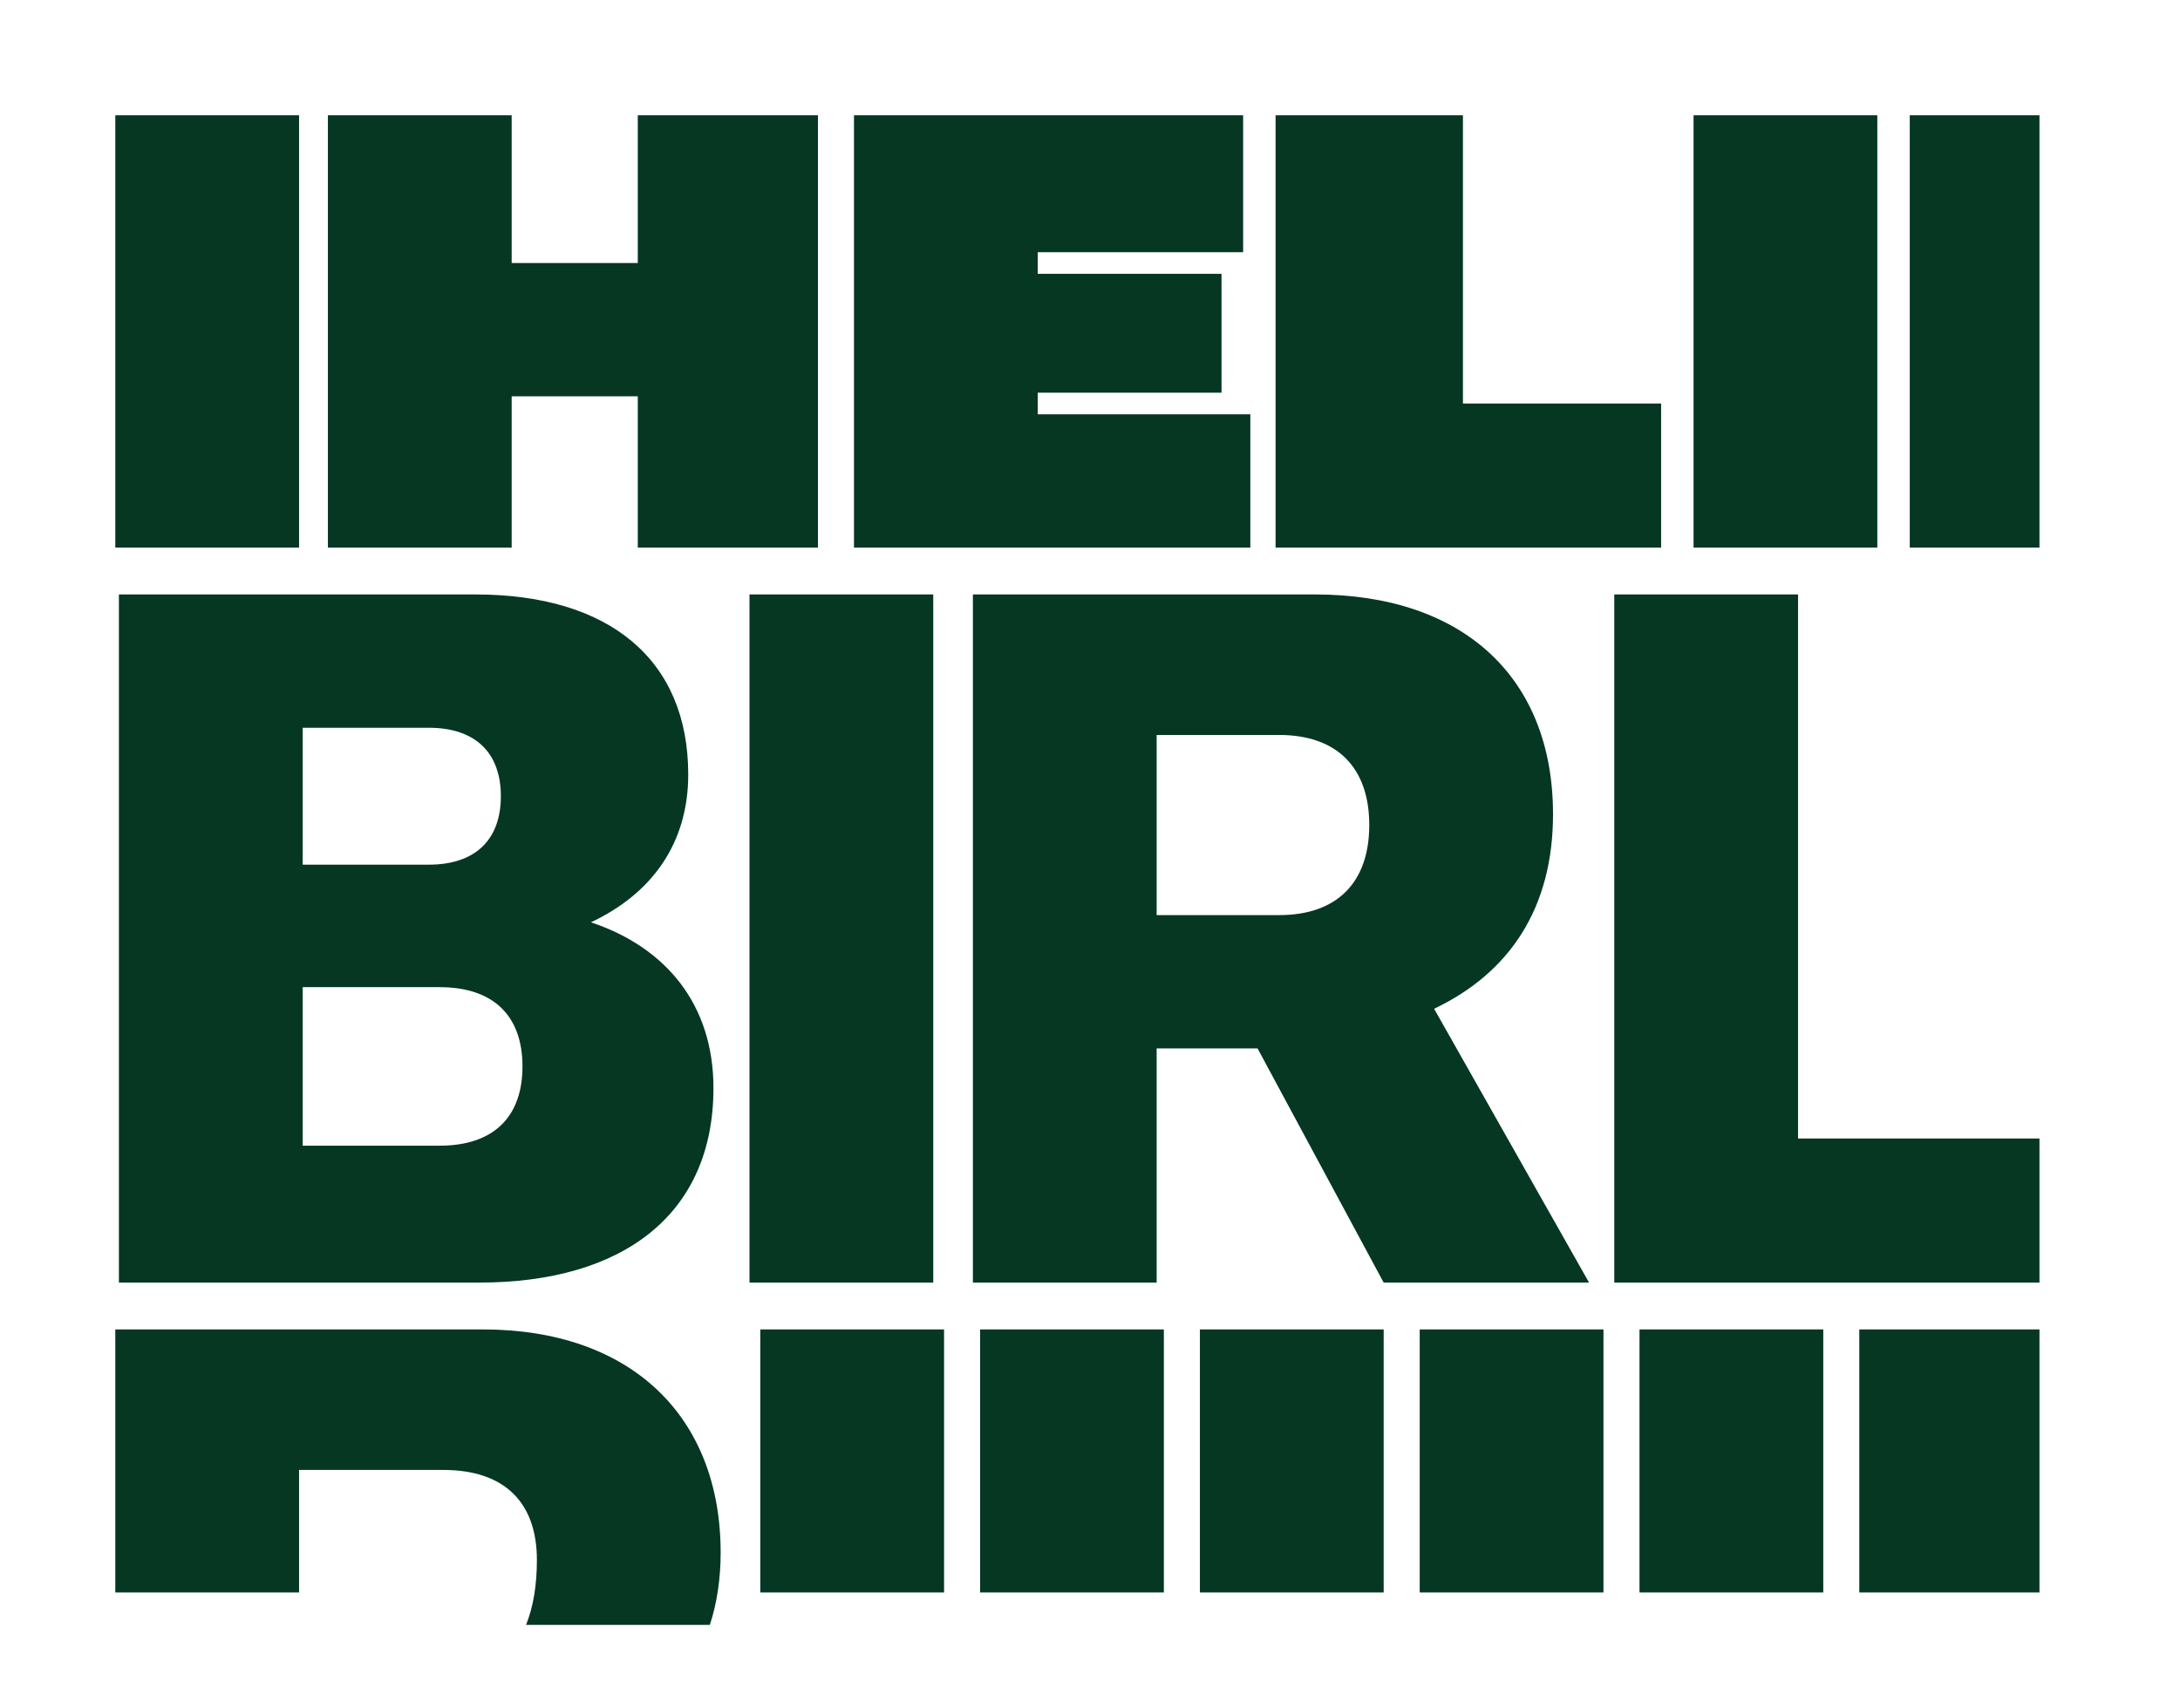
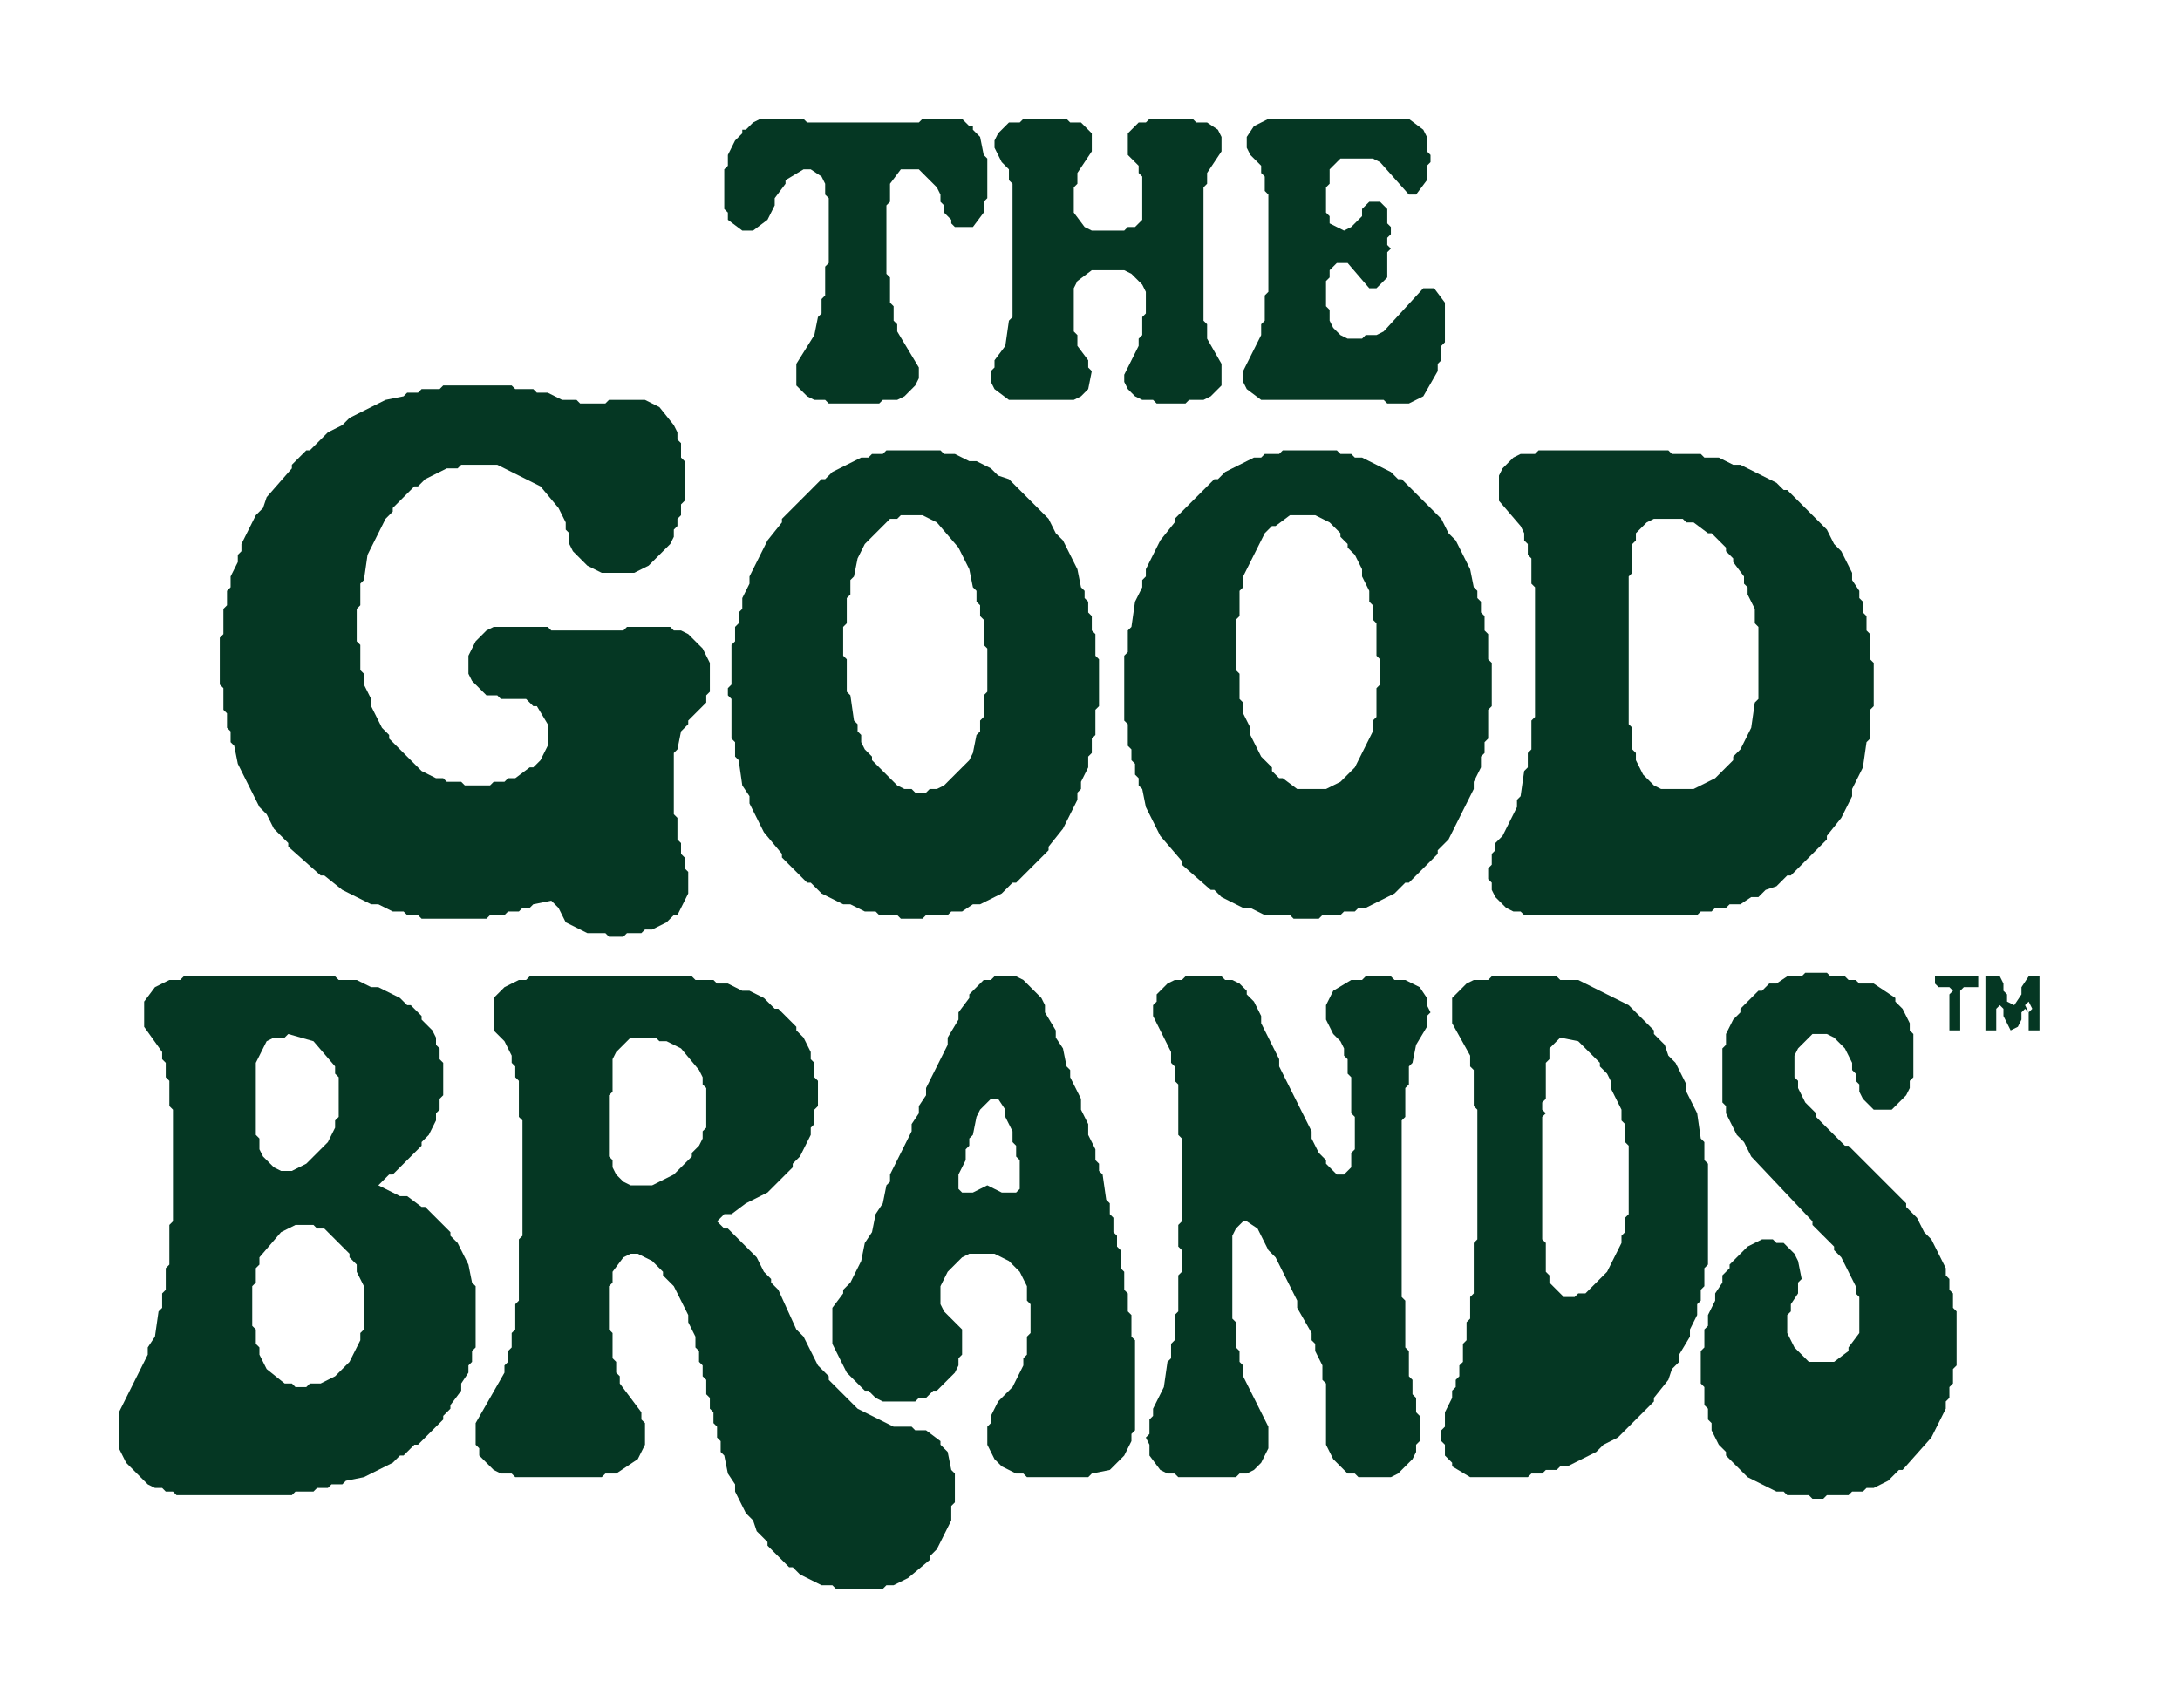
<svg xmlns="http://www.w3.org/2000/svg" viewBox="0 0 605 474" role="img" aria-labelledby="title">
-   <path fill="#053723" fill-rule="evenodd" d="M 91 32 L 142 32 L 142 73 L 177 73 L 177 32 L 227 32 L 227 152 L 177 152 L 177 110 L 142 110 L 142 152 L 91 152 Z M 32 32 L 83 32 L 83 152 L 32 152 Z M 237 32 L 345 32 L 345 70 L 288 70 L 288 76 L 339 76 L 339 109 L 288 109 L 288 115 L 347 115 L 347 152 L 237 152 Z M 354 32 L 406 32 L 406 112 L 461 112 L 461 152 L 354 152 Z M 470 32 L 521 32 L 521 152 L 470 152 Z M 530 32 L 566 32 L 566 152 L 530 152 Z M 33 165 L 132 165 C 169 165 191 183 191 215 C 191 234 181 248 164 256 C 185 263 198 279 198 302 C 198 337 173 356 133 356 L 33 356 Z M 84 202 L 84 240 L 119 240 C 132 240 139 233 139 221 C 139 209 132 202 119 202 Z M 84 274 L 84 318 L 122 318 C 137 318 145 310 145 296 C 145 282 137 274 122 274 Z M 208 165 L 259 165 L 259 356 L 208 356 Z M 270 165 L 365 165 C 406 165 431 188 431 226 C 431 252 419 270 398 280 L 441 356 L 384 356 L 349 291 L 321 291 L 321 356 L 270 356 Z M 321 204 L 321 254 L 355 254 C 371 254 380 245 380 229 C 380 213 371 204 355 204 Z M 448 165 L 499 165 L 499 316 L 566 316 L 566 356 L 448 356 Z M 32 369 L 134 369 C 175 369 200 393 200 431 C 200 438 199 445 197 451 L 146 451 C 148 446 149 440 149 433 C 149 417 140 408 123 408 L 83 408 L 83 442 L 32 442 Z M 211 369 L 262 369 L 262 442 L 211 442 Z M 272 369 L 323 369 L 323 442 L 272 442 Z M 333 369 L 384 369 L 384 442 L 333 442 Z M 394 369 L 445 369 L 445 442 L 394 442 Z M 455 369 L 506 369 L 506 442 L 455 442 Z M 516 369 L 566 369 L 566 442 L 516 442 Z" />
+   <path fill="#053723" fill-rule="evenodd" d="M551,271 L551,286 L554,286 L554,280 L555,279 L556,280 L556,282 L558,286 L560,285 L561,283 L561,281 L562,280 L563,281 L563,286 L566,286 L566,271 L563,271 L561,274 L561,276 L559,279 L557,278 L557,276 L556,275 L556,273 L555,271ZM562,279 L563,278 L564,280 L563,281ZM537,271 L537,273 L538,274 L541,274 L542,275 L541,276 L541,286 L544,286 L544,275 L545,274 L549,274 L549,271ZM414,271 L413,272 L409,272 L407,273 L403,277 L403,284 L408,293 L408,296 L409,297 L409,307 L410,308 L410,344 L409,345 L409,359 L408,360 L408,366 L407,367 L407,372 L406,373 L406,378 L405,379 L405,382 L404,383 L404,385 L403,386 L403,388 L401,392 L401,396 L400,397 L400,400 L401,401 L401,404 L403,406 L403,407 L408,410 L424,410 L425,409 L428,409 L429,408 L432,408 L433,407 L435,407 L443,403 L445,401 L449,399 L459,389 L459,388 L463,383 L464,380 L466,378 L466,376 L469,371 L469,369 L471,365 L471,362 L472,361 L472,358 L473,357 L473,352 L474,351 L474,323 L473,322 L473,317 L472,316 L471,309 L468,303 L468,301 L465,295 L463,293 L462,290 L459,287 L459,286 L452,279 L438,272 L433,272 L432,271ZM433,288 L438,289 L444,295 L444,296 L446,298 L447,300 L447,302 L450,308 L450,311 L451,312 L451,317 L452,318 L452,337 L451,338 L451,342 L450,343 L450,345 L446,353 L440,359 L438,359 L437,360 L434,360 L430,356 L430,354 L429,353 L429,345 L428,344 L428,310 L429,309 L428,308 L428,306 L429,305 L429,295 L430,294 L430,291ZM326,272 L324,273 L321,276 L321,278 L320,279 L320,282 L325,292 L325,295 L326,296 L326,300 L327,301 L327,315 L328,316 L328,339 L327,340 L327,346 L328,347 L328,353 L327,354 L327,364 L326,365 L326,372 L325,373 L325,377 L324,378 L323,385 L320,391 L320,393 L319,394 L319,398 L318,399 L319,401 L319,404 L322,408 L324,409 L326,409 L327,410 L343,410 L344,409 L346,409 L348,408 L350,406 L352,402 L352,396 L345,382 L345,379 L344,378 L344,375 L343,374 L343,367 L342,366 L342,343 L343,341 L345,339 L346,339 L349,341 L352,347 L354,349 L360,361 L360,363 L364,370 L364,372 L365,373 L365,375 L367,379 L367,383 L368,384 L368,401 L370,405 L374,409 L376,409 L377,410 L386,410 L388,409 L392,405 L393,403 L393,401 L394,400 L394,393 L393,392 L393,388 L392,387 L392,383 L391,382 L391,375 L390,374 L390,361 L389,360 L389,311 L390,310 L390,302 L391,301 L391,296 L392,295 L393,290 L396,285 L396,282 L397,281 L396,279 L396,277 L394,274 L390,272 L387,272 L386,271 L379,271 L378,272 L375,272 L370,275 L368,279 L368,283 L370,287 L372,289 L373,291 L373,293 L374,294 L374,298 L375,299 L375,309 L376,310 L376,319 L375,320 L375,324 L373,326 L371,326 L368,323 L368,322 L366,320 L364,316 L364,314 L355,296 L355,294 L350,284 L350,282 L348,278 L346,276 L346,275 L344,273 L342,272 L340,272 L339,271 L329,271 L328,272ZM276,271 L275,272 L273,272 L269,276 L269,277 L266,281 L266,283 L263,288 L263,290 L257,302 L257,304 L255,307 L255,309 L253,312 L253,314 L247,326 L247,328 L246,329 L245,334 L243,337 L242,342 L240,345 L239,350 L236,356 L234,358 L234,359 L231,363 L231,373 L235,381 L240,386 L241,386 L243,388 L245,389 L254,389 L255,388 L257,388 L259,386 L260,386 L265,381 L266,379 L266,377 L267,376 L267,369 L262,364 L261,362 L261,357 L263,353 L267,349 L269,348 L276,348 L280,350 L283,353 L285,357 L285,361 L286,362 L286,370 L285,371 L285,376 L284,377 L284,379 L281,385 L277,389 L275,393 L275,395 L274,396 L274,401 L276,405 L278,407 L282,409 L284,409 L285,410 L302,410 L303,409 L308,408 L312,404 L314,400 L314,398 L315,397 L315,372 L314,371 L314,365 L313,364 L313,359 L312,358 L312,353 L311,352 L311,347 L310,346 L310,343 L309,342 L309,338 L308,337 L308,334 L307,333 L306,326 L305,325 L305,323 L304,322 L304,319 L302,315 L302,312 L300,308 L300,305 L297,299 L297,297 L296,296 L295,291 L293,288 L293,286 L290,281 L290,279 L289,277 L284,272 L282,271ZM277,305 L279,308 L279,310 L281,314 L281,317 L282,318 L282,321 L283,322 L283,330 L282,331 L278,331 L274,329 L270,331 L267,331 L266,330 L266,326 L268,322 L268,319 L269,318 L269,316 L270,315 L271,310 L272,308 L275,305ZM140,274 L137,277 L137,286 L140,289 L142,293 L142,295 L143,296 L143,299 L144,300 L144,310 L145,311 L145,343 L144,344 L144,361 L143,362 L143,369 L142,370 L142,374 L141,375 L141,378 L140,379 L140,381 L132,395 L132,401 L133,402 L133,404 L137,408 L139,409 L142,409 L143,410 L167,410 L168,409 L171,409 L177,405 L179,401 L179,395 L178,394 L178,392 L172,384 L172,382 L171,381 L171,378 L170,377 L170,370 L169,369 L169,357 L170,356 L170,353 L173,349 L175,348 L177,348 L181,350 L184,353 L184,354 L187,357 L191,365 L191,367 L193,371 L193,374 L194,375 L194,378 L195,379 L195,382 L196,383 L196,387 L197,388 L197,391 L198,392 L198,395 L199,396 L199,399 L200,400 L200,403 L201,404 L202,409 L204,412 L204,414 L207,420 L209,422 L210,425 L213,428 L213,429 L219,435 L220,435 L222,437 L228,440 L231,440 L232,441 L245,441 L246,440 L248,440 L252,438 L258,433 L258,432 L260,430 L264,422 L264,418 L265,417 L265,409 L264,408 L263,403 L261,401 L261,400 L257,397 L254,397 L253,396 L248,396 L238,391 L230,383 L230,382 L227,379 L223,371 L221,369 L216,358 L214,356 L214,355 L212,353 L210,349 L202,341 L201,341 L199,339 L201,337 L203,337 L207,334 L213,331 L220,324 L220,323 L222,321 L225,315 L225,313 L226,312 L226,308 L227,307 L227,300 L226,299 L226,295 L225,294 L225,292 L223,288 L221,286 L221,285 L216,280 L215,280 L212,277 L208,275 L206,275 L202,273 L199,273 L198,272 L193,272 L192,271 L147,271 L146,272 L144,272ZM175,288 L182,288 L183,289 L185,289 L189,291 L194,297 L195,299 L195,301 L196,302 L196,313 L195,314 L195,316 L194,318 L192,320 L192,321 L187,326 L181,329 L175,329 L173,328 L171,326 L170,324 L170,322 L169,321 L169,304 L170,303 L170,294 L171,292ZM47,272 L43,274 L40,278 L40,285 L45,292 L45,294 L46,295 L46,299 L47,300 L47,307 L48,308 L48,339 L47,340 L47,351 L46,352 L46,358 L45,359 L45,363 L44,364 L43,371 L41,374 L41,376 L33,392 L33,402 L35,406 L41,412 L43,413 L45,413 L46,414 L48,414 L49,415 L81,415 L82,414 L87,414 L88,413 L91,413 L92,412 L95,412 L96,411 L101,410 L109,406 L111,404 L112,404 L115,401 L116,401 L123,394 L123,393 L125,391 L125,390 L128,386 L128,384 L130,381 L130,379 L131,378 L131,375 L132,374 L132,357 L131,356 L130,351 L127,345 L125,343 L125,342 L118,335 L117,335 L113,332 L111,332 L105,329 L108,326 L109,326 L117,318 L117,317 L119,315 L121,311 L121,309 L122,308 L122,305 L123,304 L123,295 L122,294 L122,291 L121,290 L121,288 L120,286 L117,283 L117,282 L114,279 L113,279 L111,277 L105,274 L103,274 L99,272 L94,272 L93,271 L51,271 L50,272ZM82,340 L87,340 L88,341 L90,341 L97,348 L97,349 L99,351 L99,353 L101,357 L101,369 L100,370 L100,372 L97,378 L93,382 L89,384 L86,384 L85,385 L82,385 L81,384 L79,384 L74,380 L72,376 L72,374 L71,373 L71,369 L70,368 L70,357 L71,356 L71,352 L72,351 L72,349 L78,342ZM80,287 L87,289 L93,296 L93,298 L94,299 L94,310 L93,311 L93,313 L91,317 L85,323 L81,325 L78,325 L76,324 L73,321 L72,319 L72,316 L71,315 L71,295 L74,289 L76,288 L79,288ZM501,270 L500,271 L496,271 L493,273 L491,273 L489,275 L488,275 L483,280 L483,281 L481,283 L479,287 L479,290 L478,291 L478,306 L479,307 L479,309 L482,315 L484,317 L486,321 L503,339 L503,340 L509,346 L509,347 L511,349 L515,357 L515,359 L516,360 L516,370 L513,374 L513,375 L509,378 L502,378 L498,374 L496,370 L496,365 L497,364 L497,362 L499,359 L499,356 L500,355 L499,350 L498,348 L495,345 L493,345 L492,344 L489,344 L485,346 L480,351 L480,352 L478,354 L478,356 L476,359 L476,361 L474,365 L474,368 L473,369 L473,374 L472,375 L472,384 L473,385 L473,390 L474,391 L474,394 L475,395 L475,397 L477,401 L479,403 L479,404 L485,410 L493,414 L495,414 L496,415 L502,415 L503,416 L506,416 L507,415 L513,415 L514,414 L517,414 L518,413 L520,413 L524,411 L527,408 L528,408 L536,399 L540,391 L540,389 L541,388 L541,385 L542,384 L542,380 L543,379 L543,364 L542,363 L542,359 L541,358 L541,355 L540,354 L540,352 L536,344 L534,342 L532,338 L529,335 L529,334 L513,318 L512,318 L504,310 L504,309 L501,306 L499,302 L499,300 L498,299 L498,293 L499,291 L503,287 L507,287 L509,288 L512,291 L514,295 L514,297 L515,298 L515,300 L516,301 L516,303 L517,305 L520,308 L525,308 L529,304 L530,302 L530,300 L531,299 L531,287 L530,286 L530,284 L528,280 L526,278 L526,277 L520,273 L516,273 L515,272 L513,272 L512,271 L508,271 L507,270ZM420,127 L417,130 L416,132 L416,139 L422,146 L423,148 L423,150 L424,151 L424,154 L425,155 L425,162 L426,163 L426,199 L425,200 L425,208 L424,209 L424,213 L423,214 L422,221 L421,222 L421,224 L417,232 L415,234 L415,236 L414,237 L414,240 L413,241 L413,244 L414,245 L414,247 L415,249 L418,252 L420,253 L422,253 L423,254 L471,254 L472,253 L475,253 L476,252 L479,252 L480,251 L483,251 L486,249 L488,249 L490,247 L493,246 L496,243 L497,243 L507,233 L507,232 L511,227 L514,221 L514,219 L517,213 L518,206 L519,205 L519,197 L520,196 L520,184 L519,183 L519,176 L518,175 L518,171 L517,170 L517,167 L516,166 L516,164 L514,161 L514,159 L511,153 L509,151 L507,147 L496,136 L495,136 L493,134 L483,129 L481,129 L477,127 L473,127 L472,126 L464,126 L463,125 L427,125 L426,126 L422,126ZM459,144 L467,144 L468,145 L470,145 L474,148 L475,148 L479,152 L479,153 L481,155 L481,156 L484,160 L484,162 L485,163 L485,165 L487,169 L487,173 L488,174 L488,194 L487,195 L486,202 L483,208 L481,210 L481,211 L476,216 L470,219 L461,219 L459,218 L456,215 L454,211 L454,209 L453,208 L453,202 L452,201 L452,160 L453,159 L453,151 L454,150 L454,148 L457,145ZM356,125 L355,126 L351,126 L350,127 L348,127 L340,131 L338,133 L337,133 L326,144 L326,145 L322,150 L318,158 L318,160 L317,161 L317,163 L315,167 L314,174 L313,175 L313,181 L312,182 L312,200 L313,201 L313,207 L314,208 L314,211 L315,212 L315,215 L316,216 L316,218 L317,219 L318,224 L322,232 L328,239 L328,240 L336,247 L337,247 L339,249 L345,252 L347,252 L351,254 L358,254 L359,255 L366,255 L367,254 L372,254 L373,253 L376,253 L377,252 L379,252 L387,248 L390,245 L391,245 L399,237 L399,236 L402,233 L409,219 L409,217 L411,213 L411,210 L412,209 L412,206 L413,205 L413,197 L414,196 L414,184 L413,183 L413,176 L412,175 L412,171 L411,170 L411,167 L410,166 L410,164 L409,163 L408,158 L404,150 L402,148 L400,144 L389,133 L388,133 L386,131 L378,127 L376,127 L375,126 L372,126 L371,125ZM358,143 L365,143 L369,145 L372,148 L372,149 L374,151 L374,152 L376,154 L378,158 L378,160 L380,164 L380,167 L381,168 L381,172 L382,173 L382,182 L383,183 L383,190 L382,191 L382,199 L381,200 L381,203 L376,213 L372,217 L368,219 L360,219 L356,216 L355,216 L353,214 L353,213 L350,210 L347,204 L347,202 L345,198 L345,195 L344,194 L344,187 L343,186 L343,172 L344,171 L344,164 L345,163 L345,160 L351,148 L353,146 L354,146ZM246,125 L245,126 L242,126 L241,127 L239,127 L231,131 L229,133 L228,133 L217,144 L217,145 L213,150 L208,160 L208,162 L206,166 L206,169 L205,170 L205,173 L204,174 L204,178 L203,179 L203,190 L202,191 L202,193 L203,194 L203,205 L204,206 L204,210 L205,211 L206,218 L208,221 L208,223 L212,231 L217,237 L217,238 L224,245 L225,245 L228,248 L234,251 L236,251 L240,253 L243,253 L244,254 L249,254 L250,255 L256,255 L257,254 L263,254 L264,253 L267,253 L270,251 L272,251 L278,248 L281,245 L282,245 L291,236 L291,235 L295,230 L299,222 L299,220 L300,219 L300,217 L302,213 L302,210 L303,209 L303,205 L304,204 L304,197 L305,196 L305,183 L304,182 L304,176 L303,175 L303,171 L302,170 L302,167 L301,166 L301,164 L300,163 L299,158 L295,150 L293,148 L291,144 L280,133 L277,132 L275,130 L271,128 L269,128 L265,126 L262,126 L261,125ZM250,143 L256,143 L260,145 L266,152 L269,158 L270,163 L271,164 L271,167 L272,168 L272,171 L273,172 L273,179 L274,180 L274,192 L273,193 L273,199 L272,200 L272,203 L271,204 L270,209 L269,211 L262,218 L260,219 L258,219 L257,220 L254,220 L253,219 L251,219 L249,218 L242,211 L242,210 L240,208 L239,206 L239,204 L238,203 L238,201 L237,200 L236,193 L235,192 L235,183 L234,182 L234,174 L235,173 L235,166 L236,165 L236,161 L237,160 L238,155 L240,151 L247,144 L249,144ZM97,116 L95,118 L91,120 L86,125 L85,125 L81,129 L81,130 L74,138 L73,141 L71,143 L67,151 L67,153 L66,154 L66,156 L64,160 L64,163 L63,164 L63,168 L62,169 L62,176 L61,177 L61,190 L62,191 L62,197 L63,198 L63,202 L64,203 L64,206 L65,207 L66,212 L72,224 L74,226 L76,230 L80,234 L80,235 L89,243 L90,243 L95,247 L103,251 L105,251 L109,253 L112,253 L113,254 L116,254 L117,255 L135,255 L136,254 L140,254 L141,253 L144,253 L145,252 L147,252 L148,251 L153,250 L155,252 L157,256 L163,259 L168,259 L169,260 L173,260 L174,259 L178,259 L179,258 L181,258 L185,256 L187,254 L188,254 L191,248 L191,242 L190,241 L190,238 L189,237 L189,234 L188,233 L188,227 L187,226 L187,209 L188,208 L189,203 L191,201 L191,200 L196,195 L196,193 L197,192 L197,184 L195,180 L191,176 L189,175 L187,175 L186,174 L174,174 L173,175 L153,175 L152,174 L137,174 L135,175 L132,178 L130,182 L130,187 L131,189 L135,193 L138,193 L139,194 L146,194 L148,196 L149,196 L152,201 L152,207 L150,211 L148,213 L147,213 L143,216 L141,216 L140,217 L137,217 L136,218 L129,218 L128,217 L124,217 L123,216 L121,216 L117,214 L108,205 L108,204 L106,202 L103,196 L103,194 L101,190 L101,187 L100,186 L100,179 L99,178 L99,169 L100,168 L100,162 L101,161 L102,154 L107,144 L109,142 L109,141 L115,135 L116,135 L118,133 L124,130 L127,130 L128,129 L138,129 L150,135 L155,141 L157,145 L157,147 L158,148 L158,151 L159,153 L163,157 L167,159 L176,159 L180,157 L186,151 L187,149 L187,147 L188,146 L188,144 L189,143 L189,140 L190,139 L190,128 L189,127 L189,123 L188,122 L188,120 L187,118 L183,113 L179,111 L169,111 L168,112 L161,112 L160,111 L156,111 L152,109 L149,109 L148,108 L143,108 L142,107 L123,107 L122,108 L117,108 L116,109 L113,109 L112,110 L107,111ZM348,35 L346,38 L346,41 L347,43 L350,46 L350,48 L351,49 L351,53 L352,54 L352,81 L351,82 L351,89 L350,90 L350,93 L345,103 L345,106 L346,108 L350,111 L384,111 L385,112 L391,112 L395,110 L399,103 L399,101 L400,100 L400,96 L401,95 L401,84 L398,80 L395,80 L384,92 L382,93 L379,93 L378,94 L374,94 L372,93 L370,91 L369,89 L369,86 L368,85 L368,78 L369,77 L369,75 L371,73 L374,73 L380,80 L382,80 L385,77 L385,70 L386,69 L385,68 L385,66 L386,65 L386,63 L385,62 L385,58 L383,56 L380,56 L378,58 L378,60 L375,63 L373,64 L369,62 L369,60 L368,59 L368,52 L369,51 L369,47 L372,44 L381,44 L383,45 L391,54 L393,54 L396,50 L396,46 L397,45 L397,43 L396,42 L396,38 L395,36 L391,33 L352,33ZM280,34 L277,37 L276,39 L276,41 L278,45 L280,47 L280,50 L281,51 L281,88 L280,89 L279,96 L276,100 L276,102 L275,103 L275,106 L276,108 L280,111 L298,111 L300,110 L302,108 L303,103 L302,102 L302,100 L299,96 L299,93 L298,92 L298,80 L299,78 L303,75 L312,75 L314,76 L317,79 L318,81 L318,87 L317,88 L317,93 L316,94 L316,96 L312,104 L312,106 L313,108 L315,110 L317,111 L320,111 L321,112 L329,112 L330,111 L334,111 L336,110 L339,107 L339,101 L335,94 L335,90 L334,89 L334,52 L335,51 L335,48 L339,42 L339,38 L338,36 L335,34 L332,34 L331,33 L319,33 L318,34 L316,34 L313,37 L313,43 L316,46 L316,48 L317,49 L317,61 L315,63 L313,63 L312,64 L303,64 L301,63 L298,59 L298,52 L299,51 L299,48 L303,42 L303,37 L300,34 L297,34 L296,33 L284,33 L283,34ZM209,34 L207,36 L206,36 L206,37 L204,39 L202,43 L202,46 L201,47 L201,58 L202,59 L202,61 L206,64 L209,64 L213,61 L215,57 L215,55 L218,51 L218,50 L223,47 L225,47 L228,49 L229,51 L229,54 L230,55 L230,73 L229,74 L229,82 L228,83 L228,87 L227,88 L226,93 L221,101 L221,107 L224,110 L226,111 L229,111 L230,112 L244,112 L245,111 L249,111 L251,110 L254,107 L255,105 L255,102 L249,92 L249,90 L248,89 L248,85 L247,84 L247,77 L246,76 L246,57 L247,56 L247,51 L250,47 L255,47 L260,52 L261,54 L261,56 L262,57 L262,59 L264,61 L264,62 L265,63 L270,63 L273,59 L273,56 L274,55 L274,44 L273,43 L272,38 L270,36 L270,35 L269,35 L267,33 L256,33 L255,34 L224,34 L223,33 L211,33Z" />
</svg>
